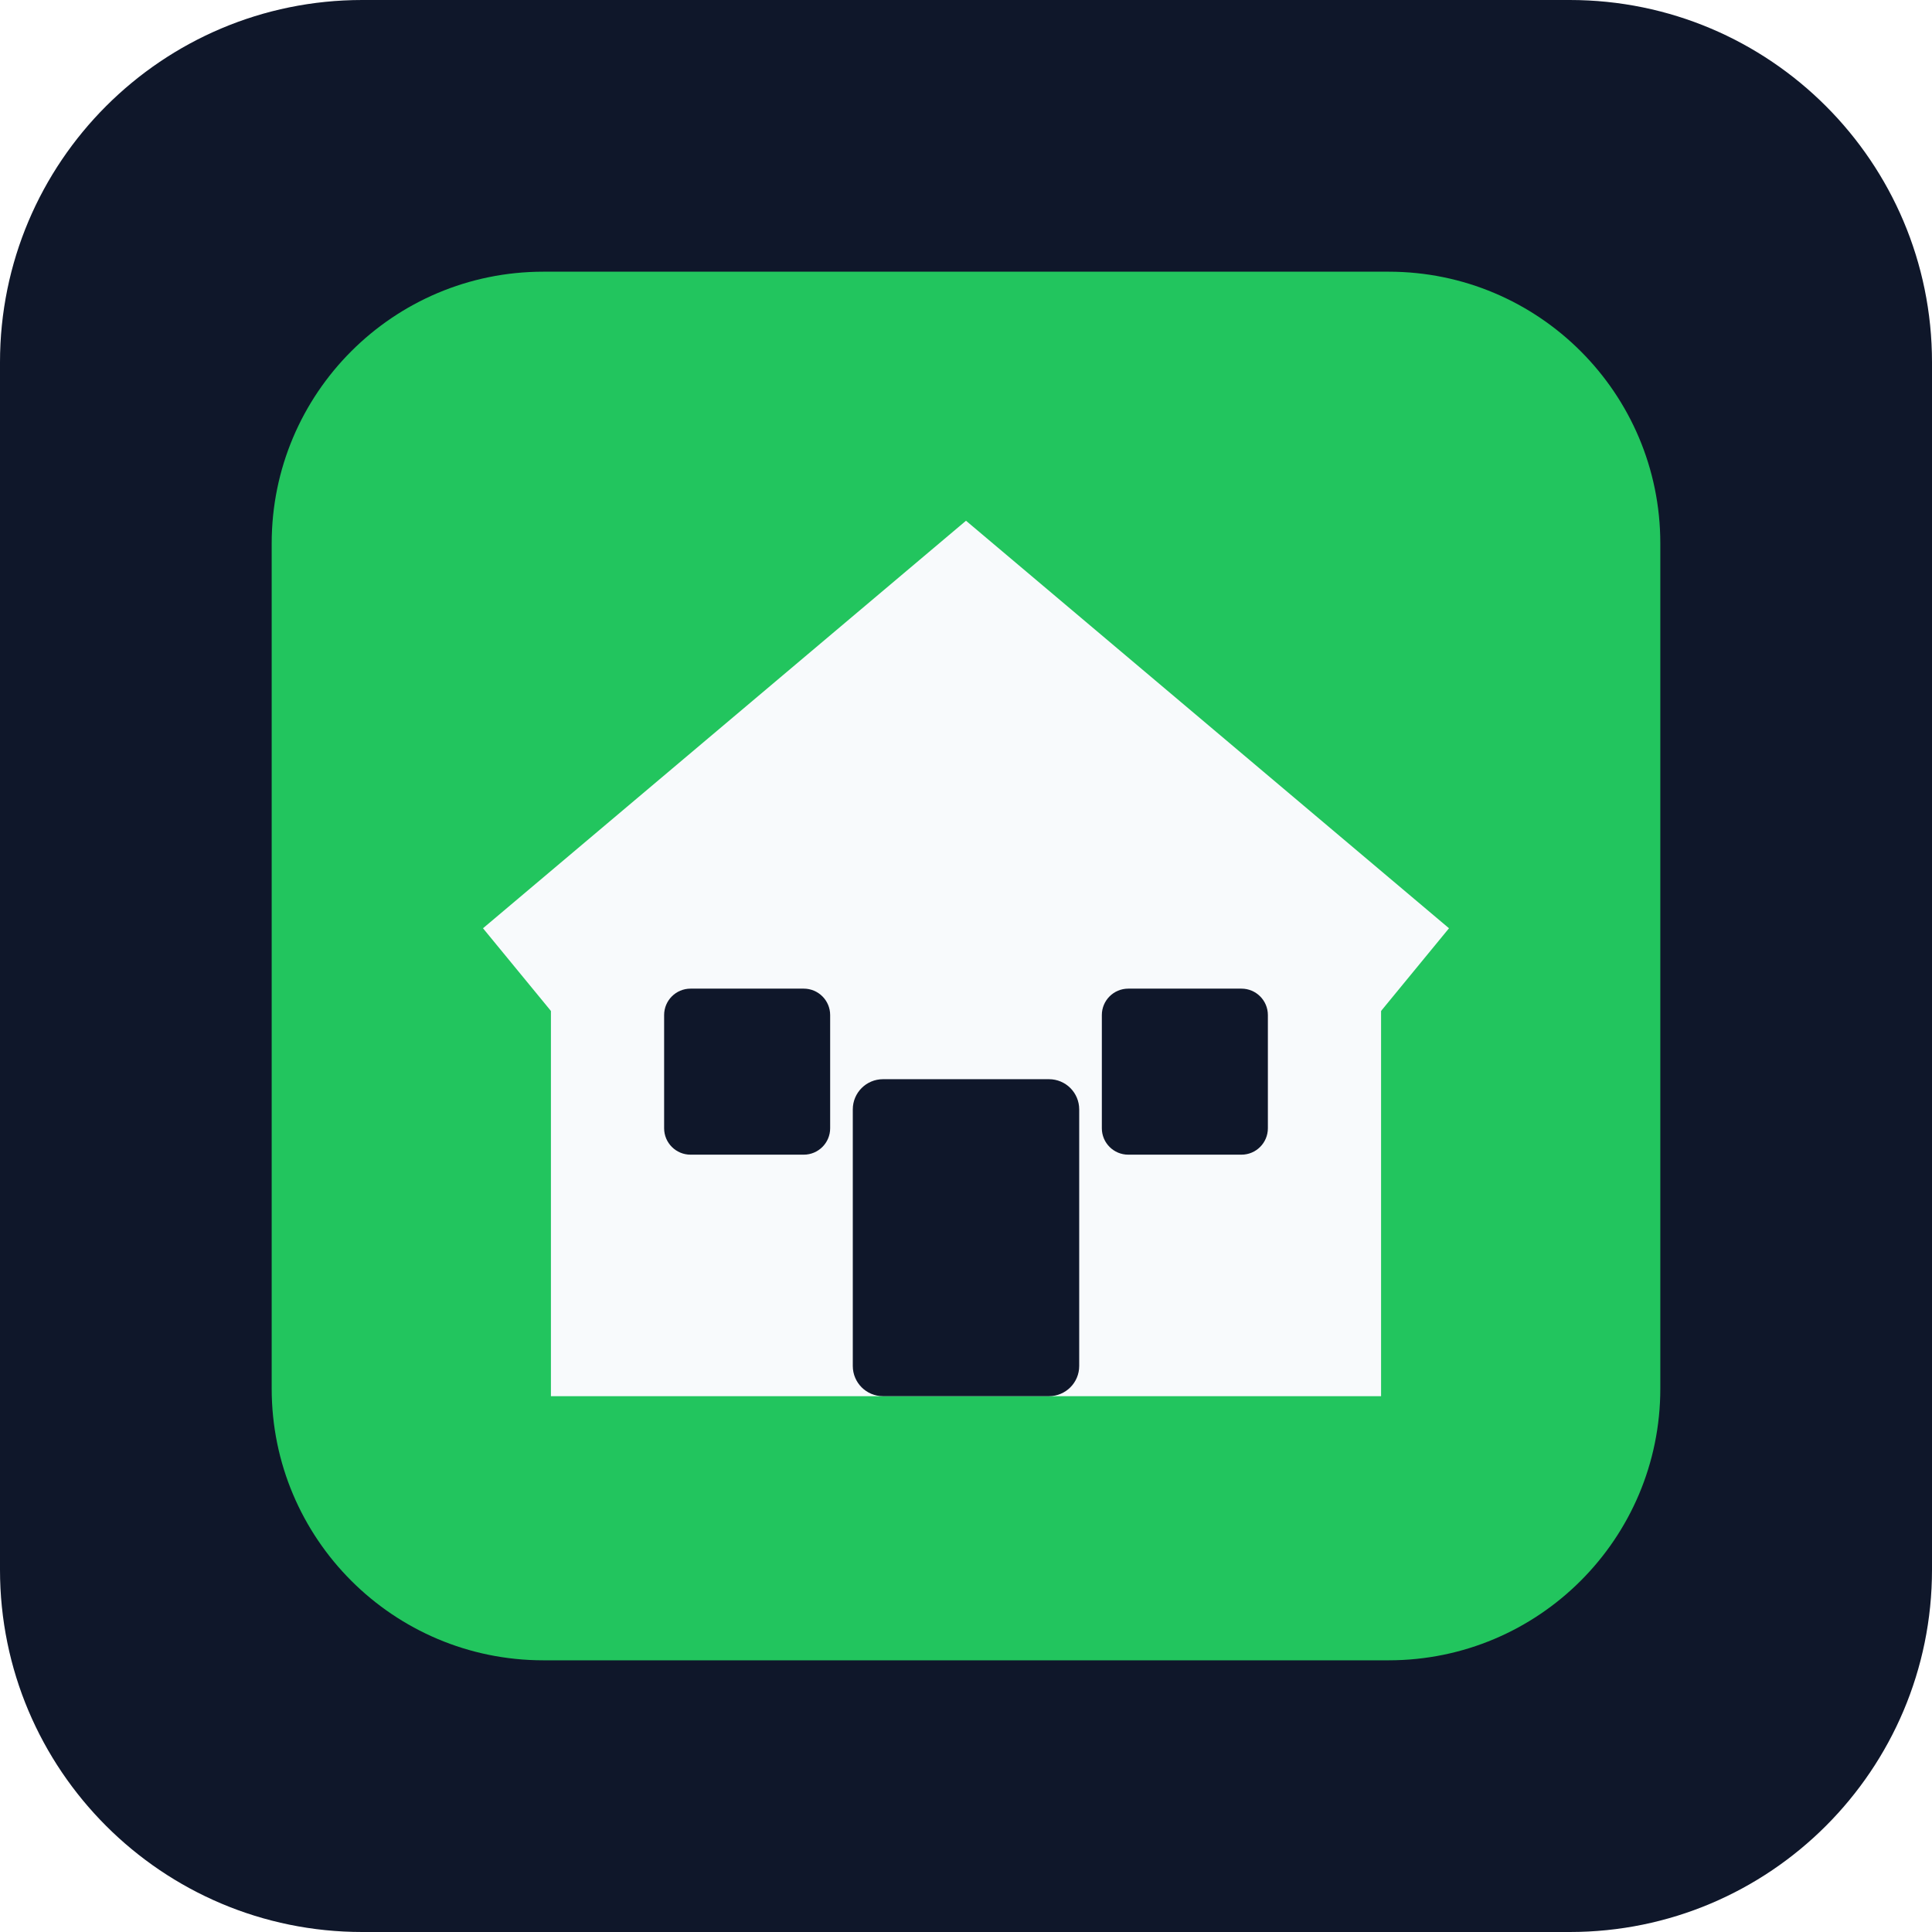
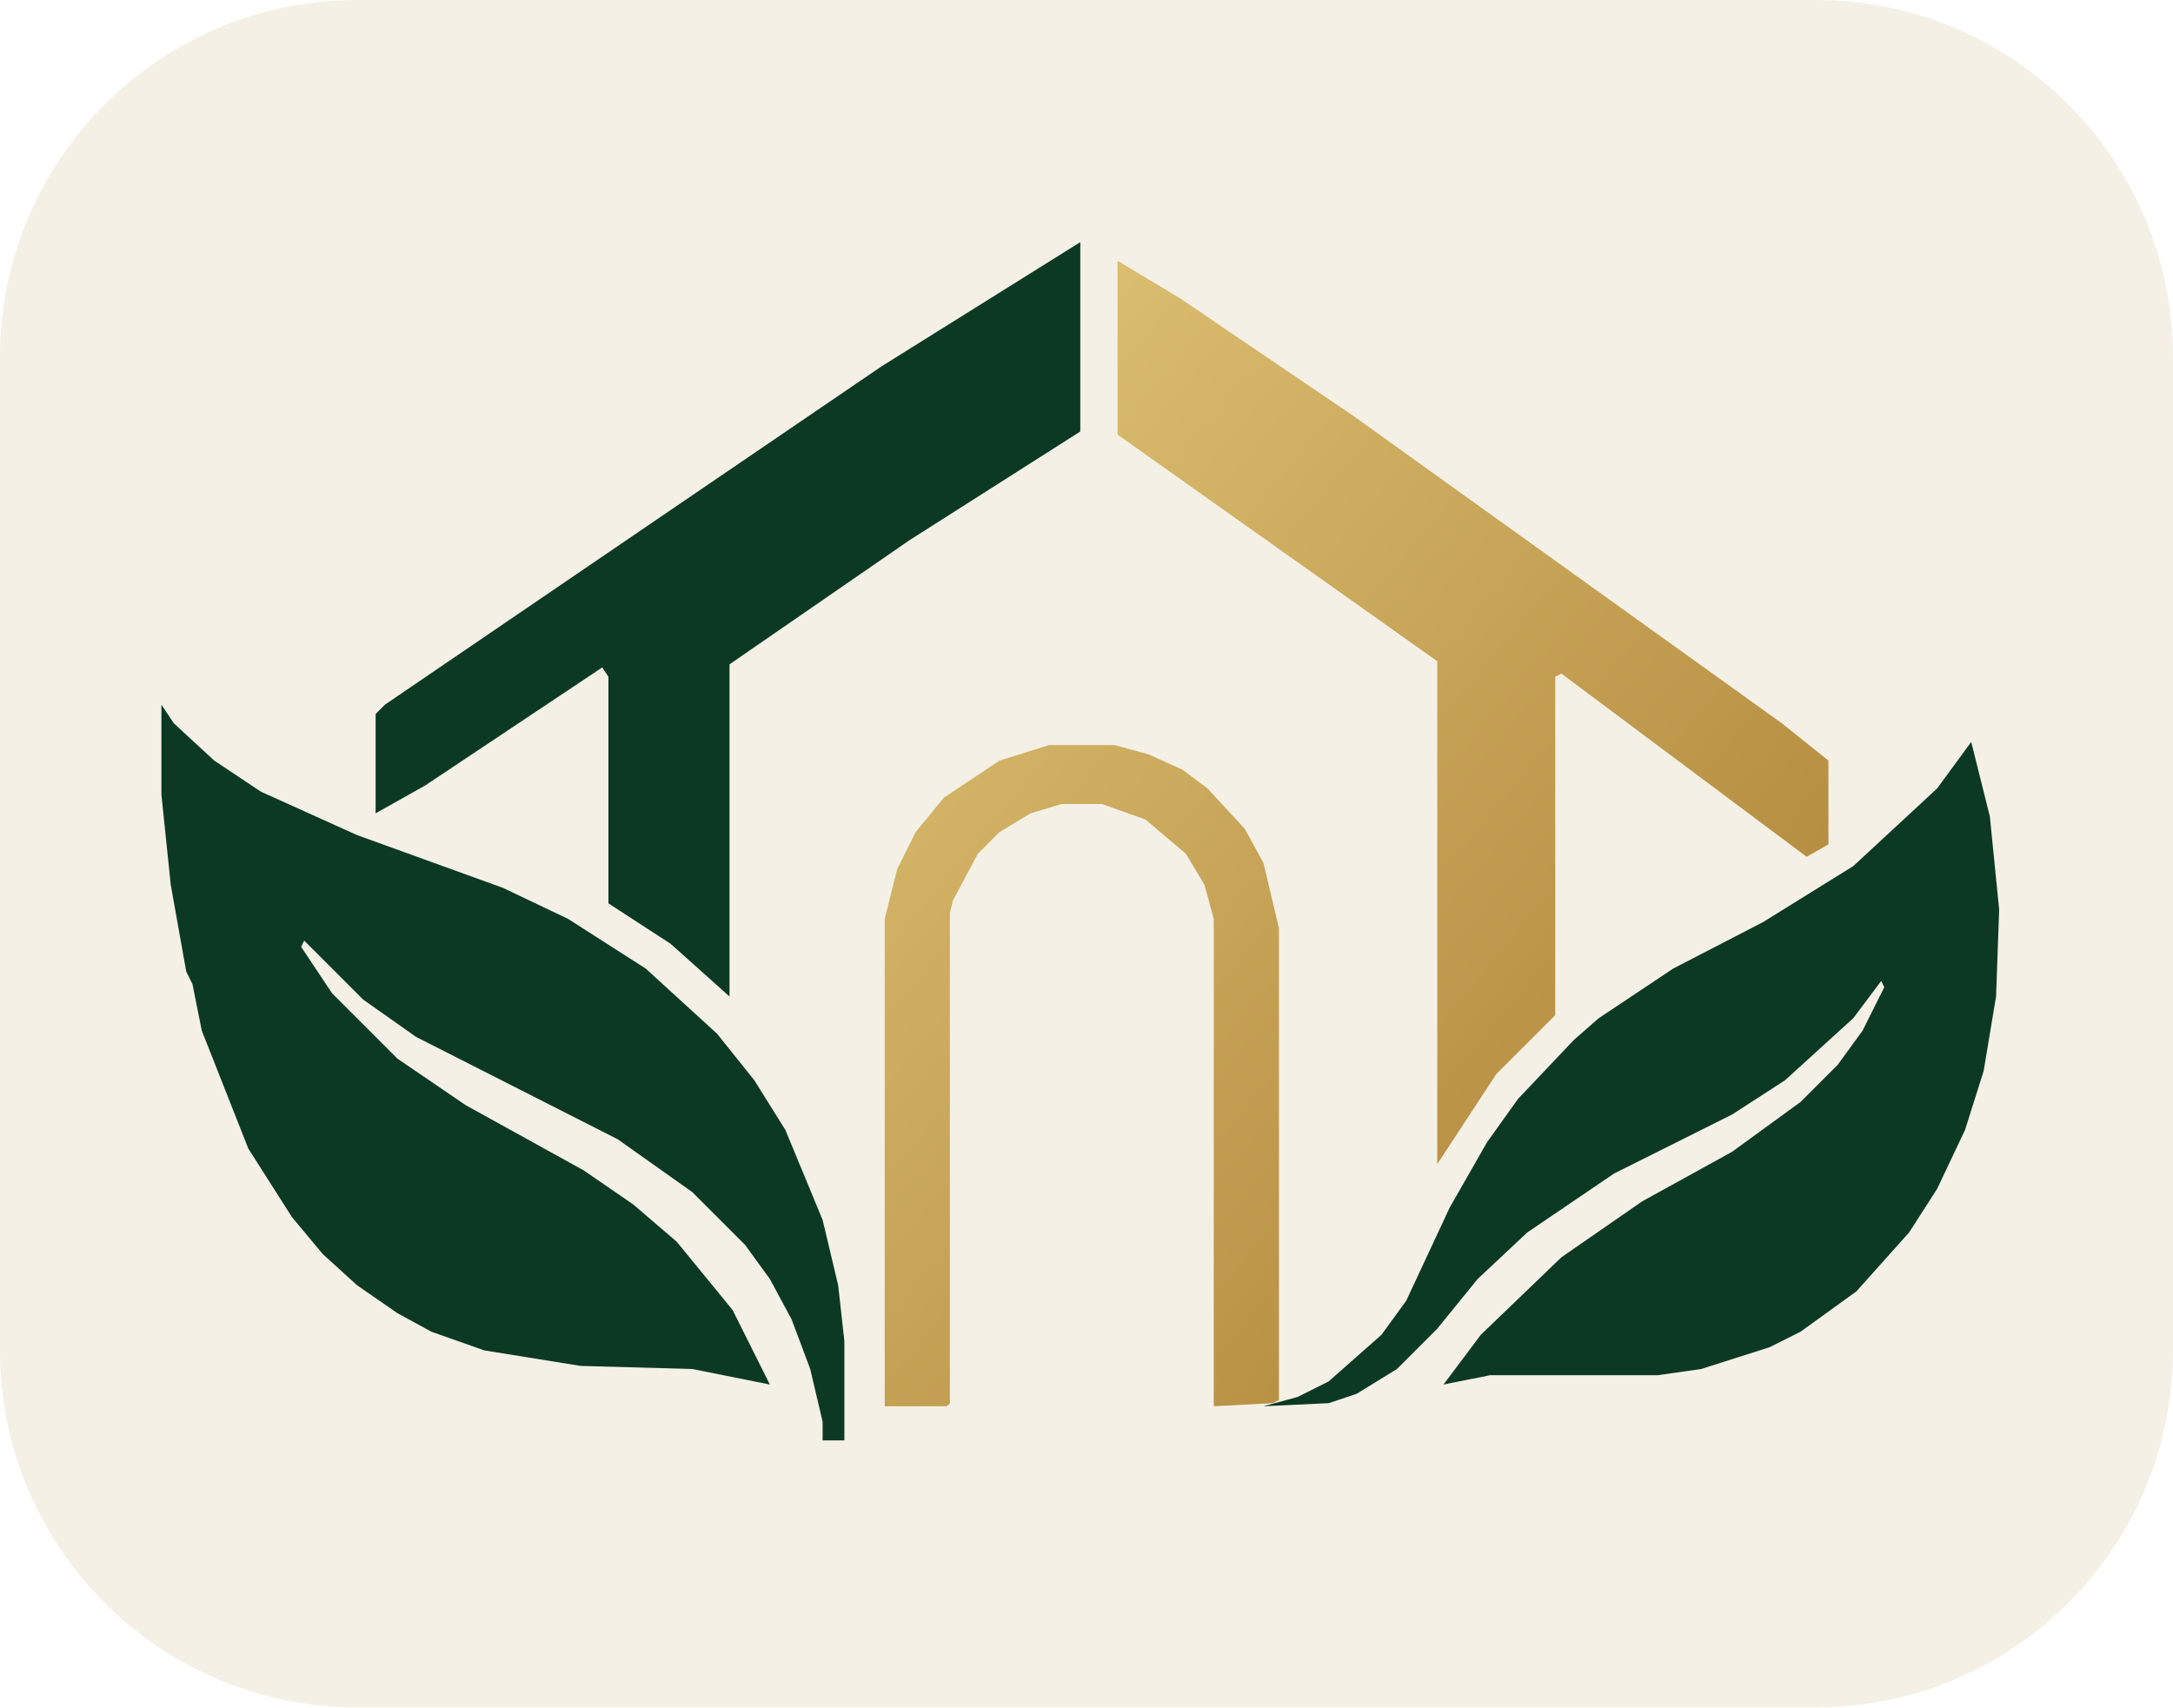
- <svg xmlns="http://www.w3.org/2000/svg" viewBox="0 0 512 512">
-   <rect width="512" height="512" rx="96" fill="#0f172a" />
-   <rect x="72" y="72" width="368" height="368" rx="72" fill="#22c55e" />
-   <path d="M146 241 256 151l110 90v129H146V241Z" fill="#f8fafc" />
-   <path d="M128 246 256 138l128 108-23 28-105-88-105 88-23-28Z" fill="#f8fafc" />
-   <rect x="226" y="286" width="60" height="84" rx="8" fill="#0f172a" />
-   <rect x="176" y="262" width="44" height="44" rx="7" fill="#0f172a" />
-   <rect x="292" y="262" width="44" height="44" rx="7" fill="#0f172a" />
+ <svg xmlns="http://www.w3.org/2000/svg" viewBox="50 -78 700 550" role="img" aria-label="Privada Beteles">
+   <defs>
+     <linearGradient id="gold" x1="0" y1="0" x2="1" y2="1">
+       <stop stop-color="#e1c679" />
+       <stop offset="1" stop-color="#a97c30" />
+     </linearGradient>
+   </defs>
+   <rect x="50" y="-78" width="700" height="550" rx="115" fill="#f4f0e5" />
+   <path fill="#0c3924" d="M685,161 674,176 647,201 618,219 589,234 565,250 557,257 539,276 529,290 517,311 503,341 495,352 478,367 468,372 457,375 478,374 487,371 500,363 513,350 526,334 542,319 570,300 608,281 625,270 647,250 656,238 657,240 650,254 642,265 630,277 608,293 579,309 553,327 527,352 515,368 530,365 584,365 598,363 620,356 630,351 648,338 665,319 674,305 683,286 689,267 693,243 694,215 691,185Z M102,149 102,178 105,207 110,235 112,239 115,254 130,292 144,314 154,326 165,336 178,345 189,351 206,357 237,362 273,363 298,368 286,344 268,322 254,310 238,299 200,278 178,263 157,242 147,227 148,225 167,244 184,256 249,289 273,306 290,323 298,334 305,347 311,363 315,380 315,386 322,386 322,354 320,336 315,315 303,286 293,270 281,255 258,234 233,218 212,208 165,191 134,177 119,167 106,155Z M398,0 334,40 174,149 171,152 171,184 187,175 244,137 246,140 246,213 266,226 285,243 285,136 343,96 398,61Z" />
+   <path fill="url(#gold)" d="M372,167 354,179 345,190 339,202 335,218 335,375 355,375 356,374 356,216 357,212 365,197 372,190 382,184 392,181 405,181 419,186 432,197 438,207 441,218 441,375 460,374 462,373 462,221 457,200 451,189 439,176 431,170 420,165 409,162 388,162Z M410,6 410,62 513,135 513,297 532,268 551,249 551,140 553,139 632,198 639,194 639,167 624,155 486,56 430,18Z" />
</svg>
